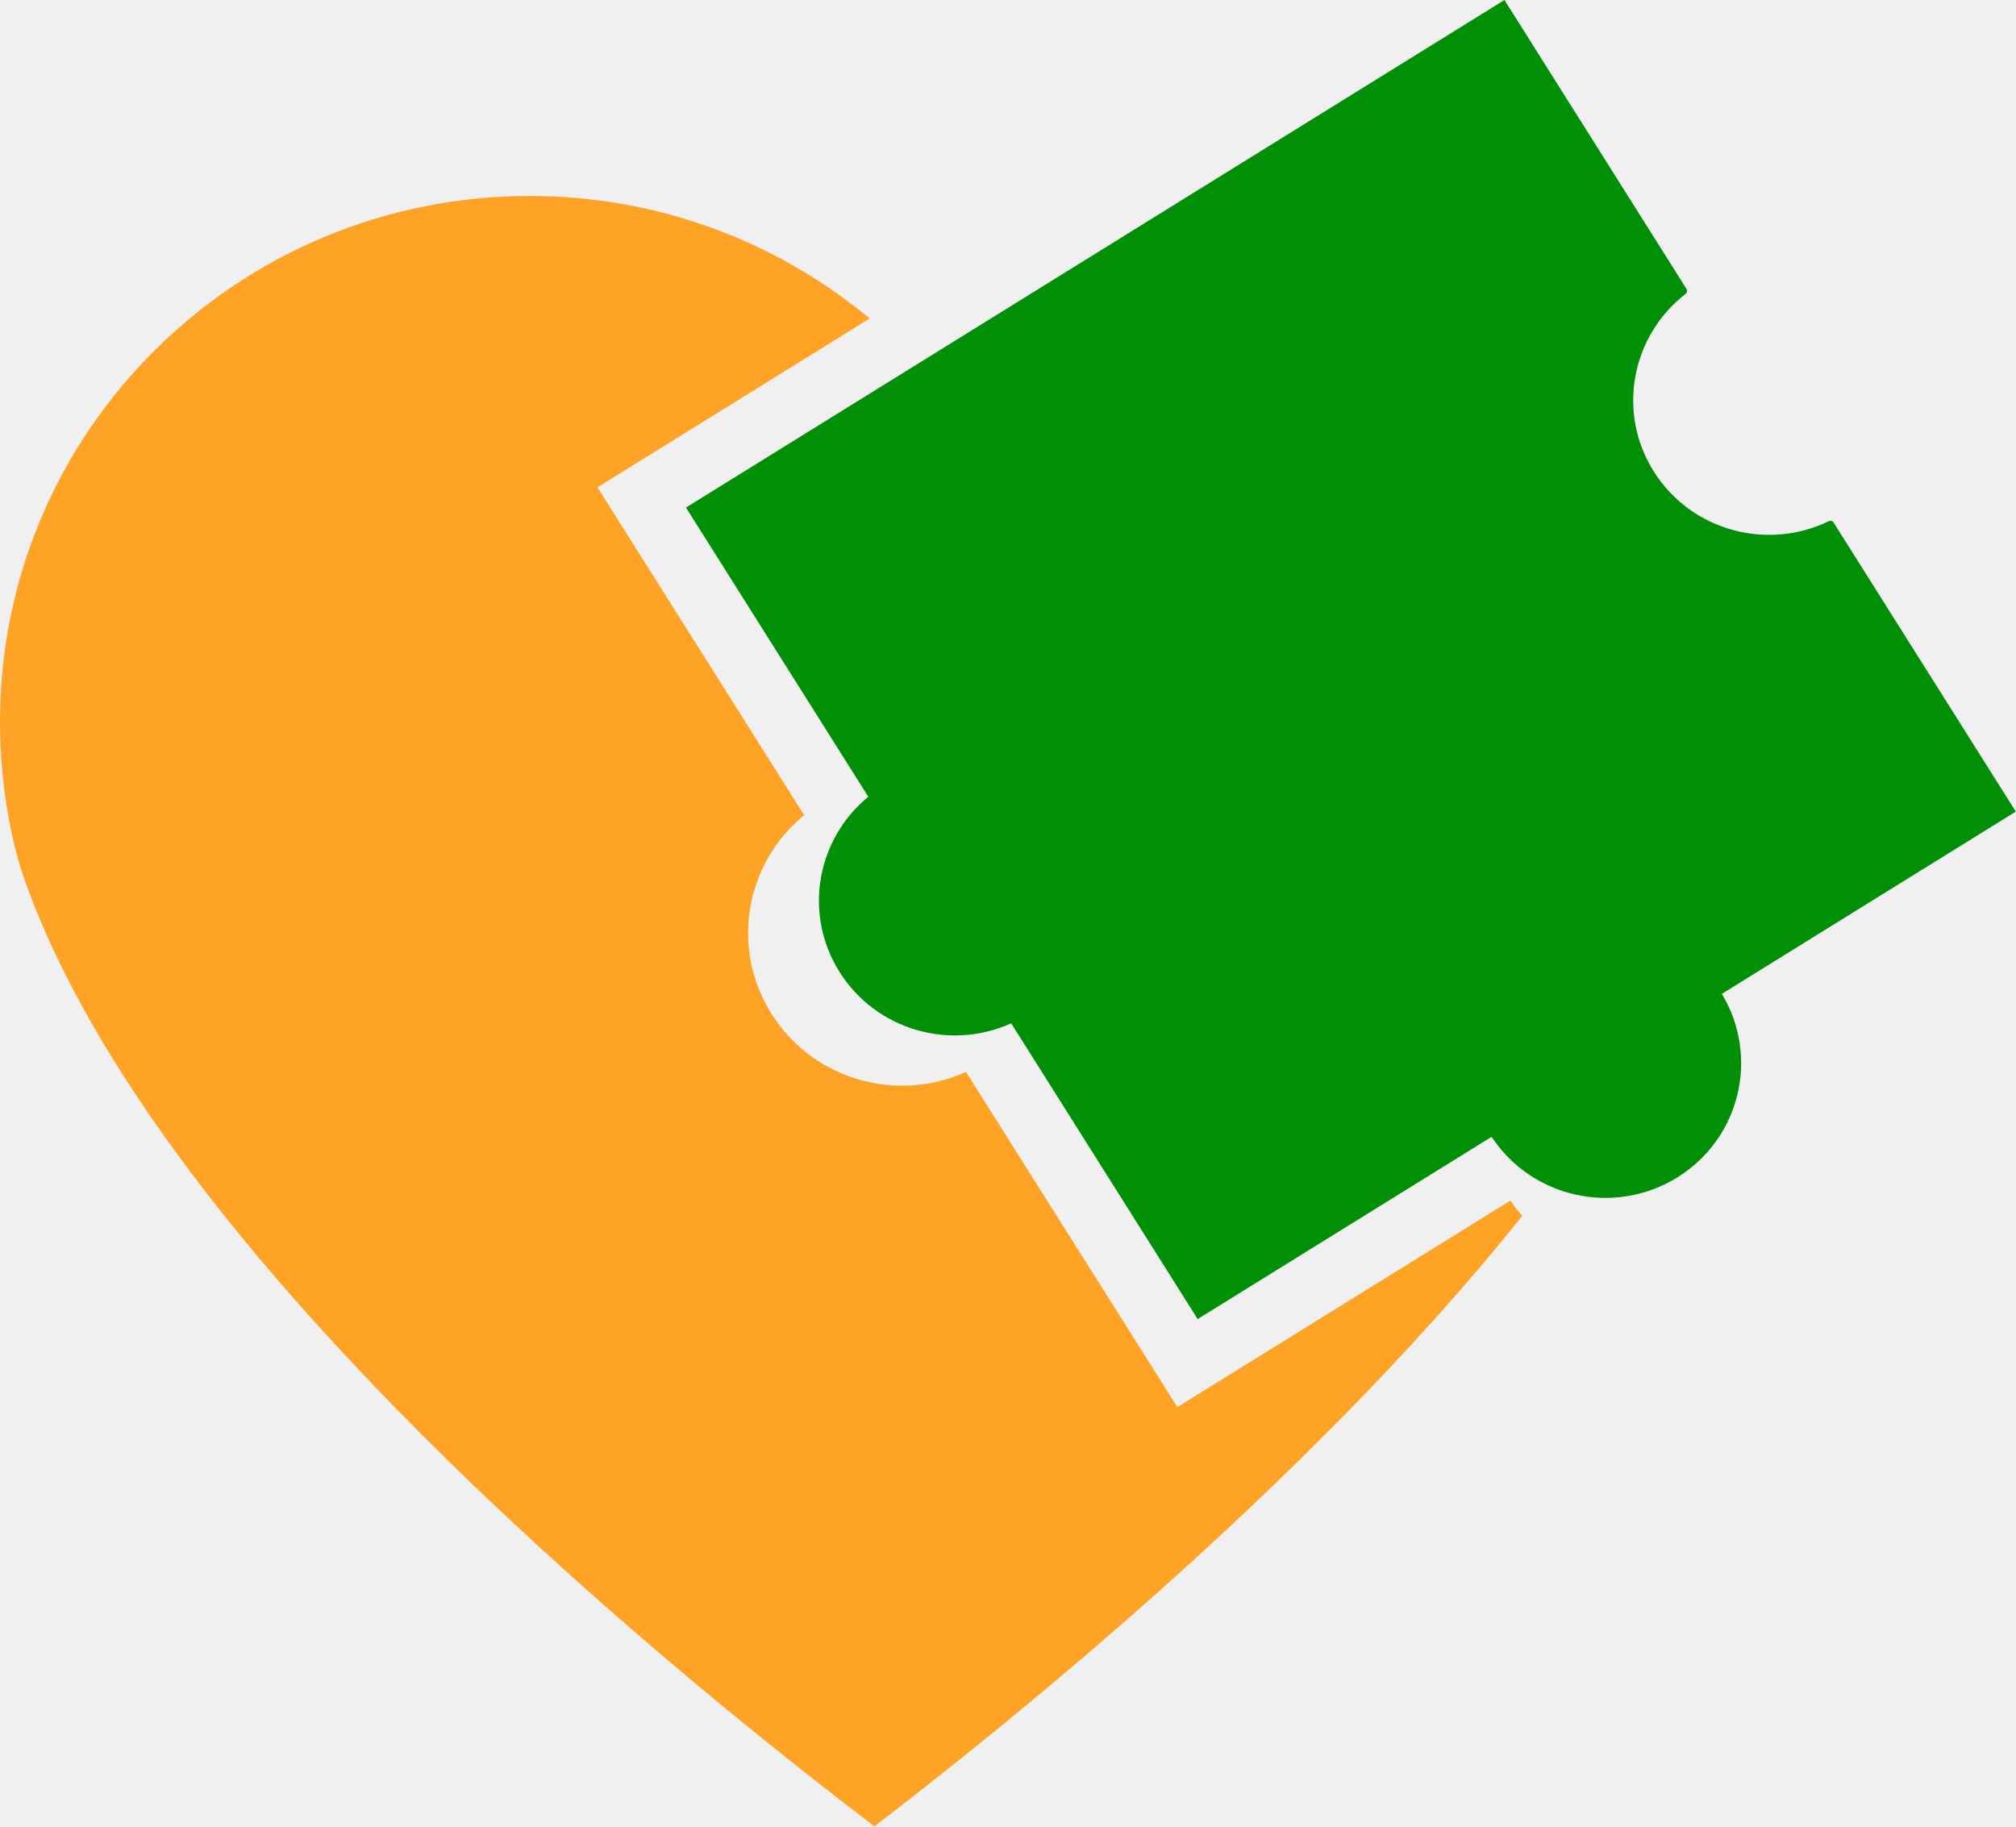
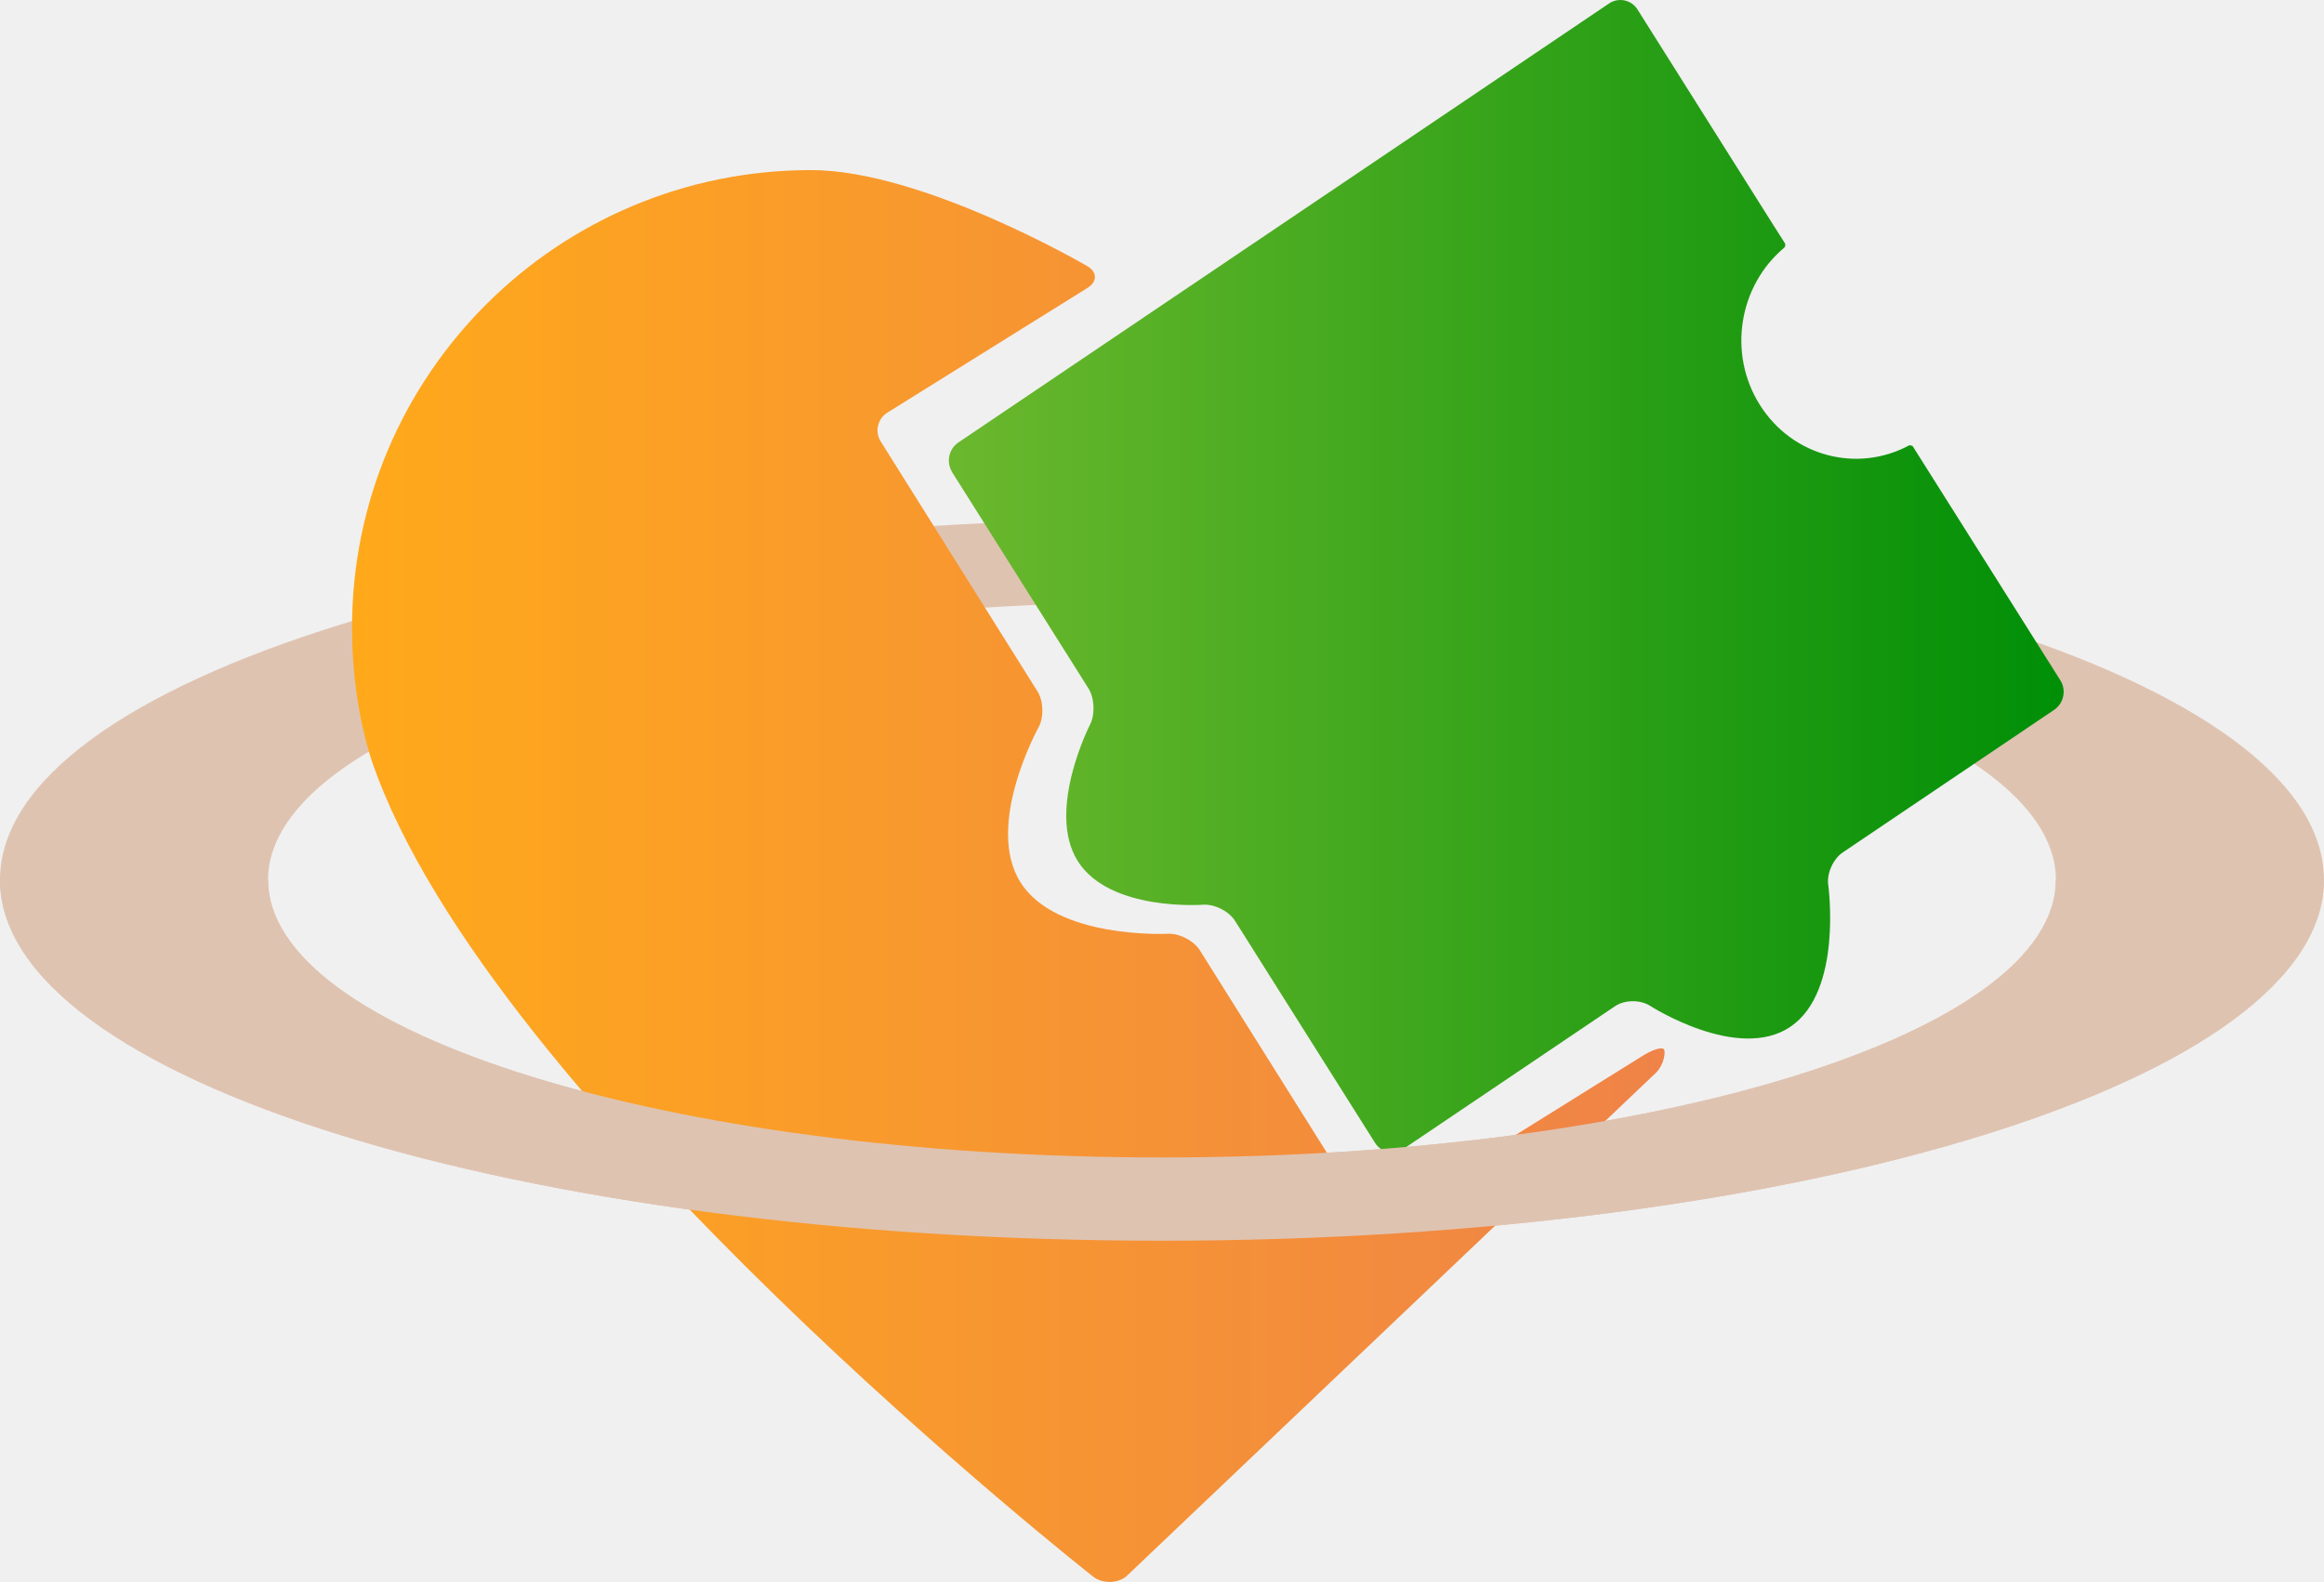
- <svg xmlns="http://www.w3.org/2000/svg" width="181" height="164" viewBox="0 0 181 164" fill="none">
-   <g clip-path="url(#clip0_21_447)">
-     <path d="M61.6 45.569L135.073 0L151.371 25.871C151.371 25.871 151.423 25.949 151.441 25.992C151.458 26.043 151.467 26.095 151.458 26.138C151.458 26.25 151.406 26.336 151.328 26.396C146.459 30.176 145.14 37.046 148.481 42.341C151.831 47.661 158.661 49.495 164.207 46.792C164.259 46.775 164.311 46.766 164.354 46.775C164.467 46.775 164.554 46.826 164.615 46.904C164.65 46.938 164.676 46.981 164.693 47.033L180.983 72.878L154.591 89.245C157.993 94.892 156.24 102.219 150.599 105.723C144.949 109.227 137.538 107.583 133.919 102.081L107.527 118.448L90.786 91.888C85.302 94.376 78.671 92.508 75.382 87.29C72.093 82.082 73.308 75.358 77.959 71.544L61.583 45.569H61.6Z" fill="#008F07" />
-     <path d="M135.62 107.798L105.705 126.351L86.725 96.253C80.511 99.077 72.995 96.959 69.272 91.044C65.54 85.147 66.92 77.519 72.197 73.197L53.642 43.761L78.081 28.6C69.819 21.739 59.188 17.598 47.576 17.598C21.297 17.589 0 38.716 0 64.785C0 71.458 1.371 76.58 2.074 78.612C14.181 113.704 63.796 152.782 78.506 164C88.816 156.088 116.952 133.884 136.67 109.184C136.297 108.745 135.932 108.289 135.611 107.798H135.62Z" fill="#FFA327" />
-   </g>
+ <svg xmlns="http://www.w3.org/2000/svg" width="307" height="209" viewBox="0 0 307 209" fill="none">
+   <path d="M153.497 68.563C68.722 68.563 0 89.907 0 116.237C0 142.567 68.722 163.916 153.497 163.916C238.272 163.916 306.994 142.572 306.994 116.237C306.994 89.907 238.272 68.558 153.497 68.558V68.563ZM153.497 152.916C88.282 152.916 35.413 136.492 35.413 116.237C35.413 95.981 88.282 79.558 153.497 79.558C218.713 79.558 271.581 95.981 271.581 116.237C271.581 136.492 218.713 152.916 153.497 152.916Z" fill="#DFC3B1" />
+   <path d="M125.773 62.351C124.964 61.064 125.329 59.319 126.592 58.463L212.548 0.463C213.811 -0.387 215.506 -0.034 216.314 1.253L234.24 29.703C235.049 30.99 235.747 32.084 235.785 32.133L235.808 32.2C235.83 32.266 235.841 32.332 235.835 32.393C235.83 32.536 235.774 32.647 235.68 32.735C229.692 37.766 228.202 46.718 232.484 53.504C236.777 60.313 245.33 62.517 252.171 58.855L252.232 58.833C252.298 58.833 252.47 58.855 252.603 58.889L252.686 58.982C252.736 59.021 252.769 59.076 252.791 59.142L272.179 89.89C272.988 91.177 272.622 92.922 271.359 93.778L243.419 112.625C242.156 113.476 241.297 115.403 241.508 116.905C241.508 116.905 243.469 130.954 236.511 135.653C229.554 140.352 217.971 132.881 217.971 132.881C216.691 132.058 214.614 132.075 213.351 132.931L185.41 151.778C184.147 152.628 182.452 152.275 181.643 150.988L163.147 121.66C162.338 120.373 160.433 119.418 158.909 119.528C158.909 119.528 146.595 120.45 142.38 113.774C138.17 107.109 143.992 95.733 143.992 95.733C144.684 94.38 144.59 92.221 143.776 90.934L125.756 62.351H125.773Z" fill="url(#paint0_linear_153_145)" />
+   <path d="M219.793 138.624C219.555 138.293 218.297 138.674 217.007 139.48L183.576 160.315C182.286 161.122 180.568 160.724 179.76 159.437L158.51 125.564C157.702 124.277 155.796 123.289 154.278 123.366C154.278 123.366 139.543 124.123 134.796 116.552C130.043 108.992 137.184 96.108 137.184 96.108C137.92 94.778 137.859 92.64 137.056 91.348L116.339 58.32C115.53 57.033 115.929 55.321 117.22 54.515L143.676 38.026C144.967 37.219 144.95 35.933 143.637 35.165C143.637 35.165 121.945 22.469 107.143 22.469C73.652 22.469 46.503 49.534 46.503 82.921C46.503 91.47 48.254 98.03 49.151 100.631C64.579 145.582 144.402 208.293 144.402 208.293C145.598 209.231 147.553 209.231 148.75 208.293L218.746 141.733C219.832 140.667 220.042 138.961 219.804 138.624H219.793Z" fill="url(#paint1_linear_153_145)" />
+   <path d="M271.581 116.237C271.581 136.492 218.713 152.916 153.497 152.916C88.282 152.916 35.413 136.492 35.413 116.237H0C0 142.567 68.722 163.916 153.497 163.916C238.272 163.916 306.994 142.572 306.994 116.237H271.581Z" fill="#DFC3B1" />
  <defs>
-     <clipPath id="clip0_21_447">
-       <rect width="181" height="164" fill="white" />
-     </clipPath>
+     <linearGradient id="paint0_linear_153_145" x1="125.34" y1="76.118" x2="272.617" y2="76.118" gradientUnits="userSpaceOnUse">
+       <stop stop-color="#6BB82D" />
+       <stop offset="1" stop-color="#008F07" />
+     </linearGradient>
+     <linearGradient id="paint1_linear_153_145" x1="46.492" y1="115.734" x2="219.882" y2="115.734" gradientUnits="userSpaceOnUse">
+       <stop stop-color="#FFA91A" />
+       <stop offset="1" stop-color="#EF8348" />
+     </linearGradient>
  </defs>
</svg>
